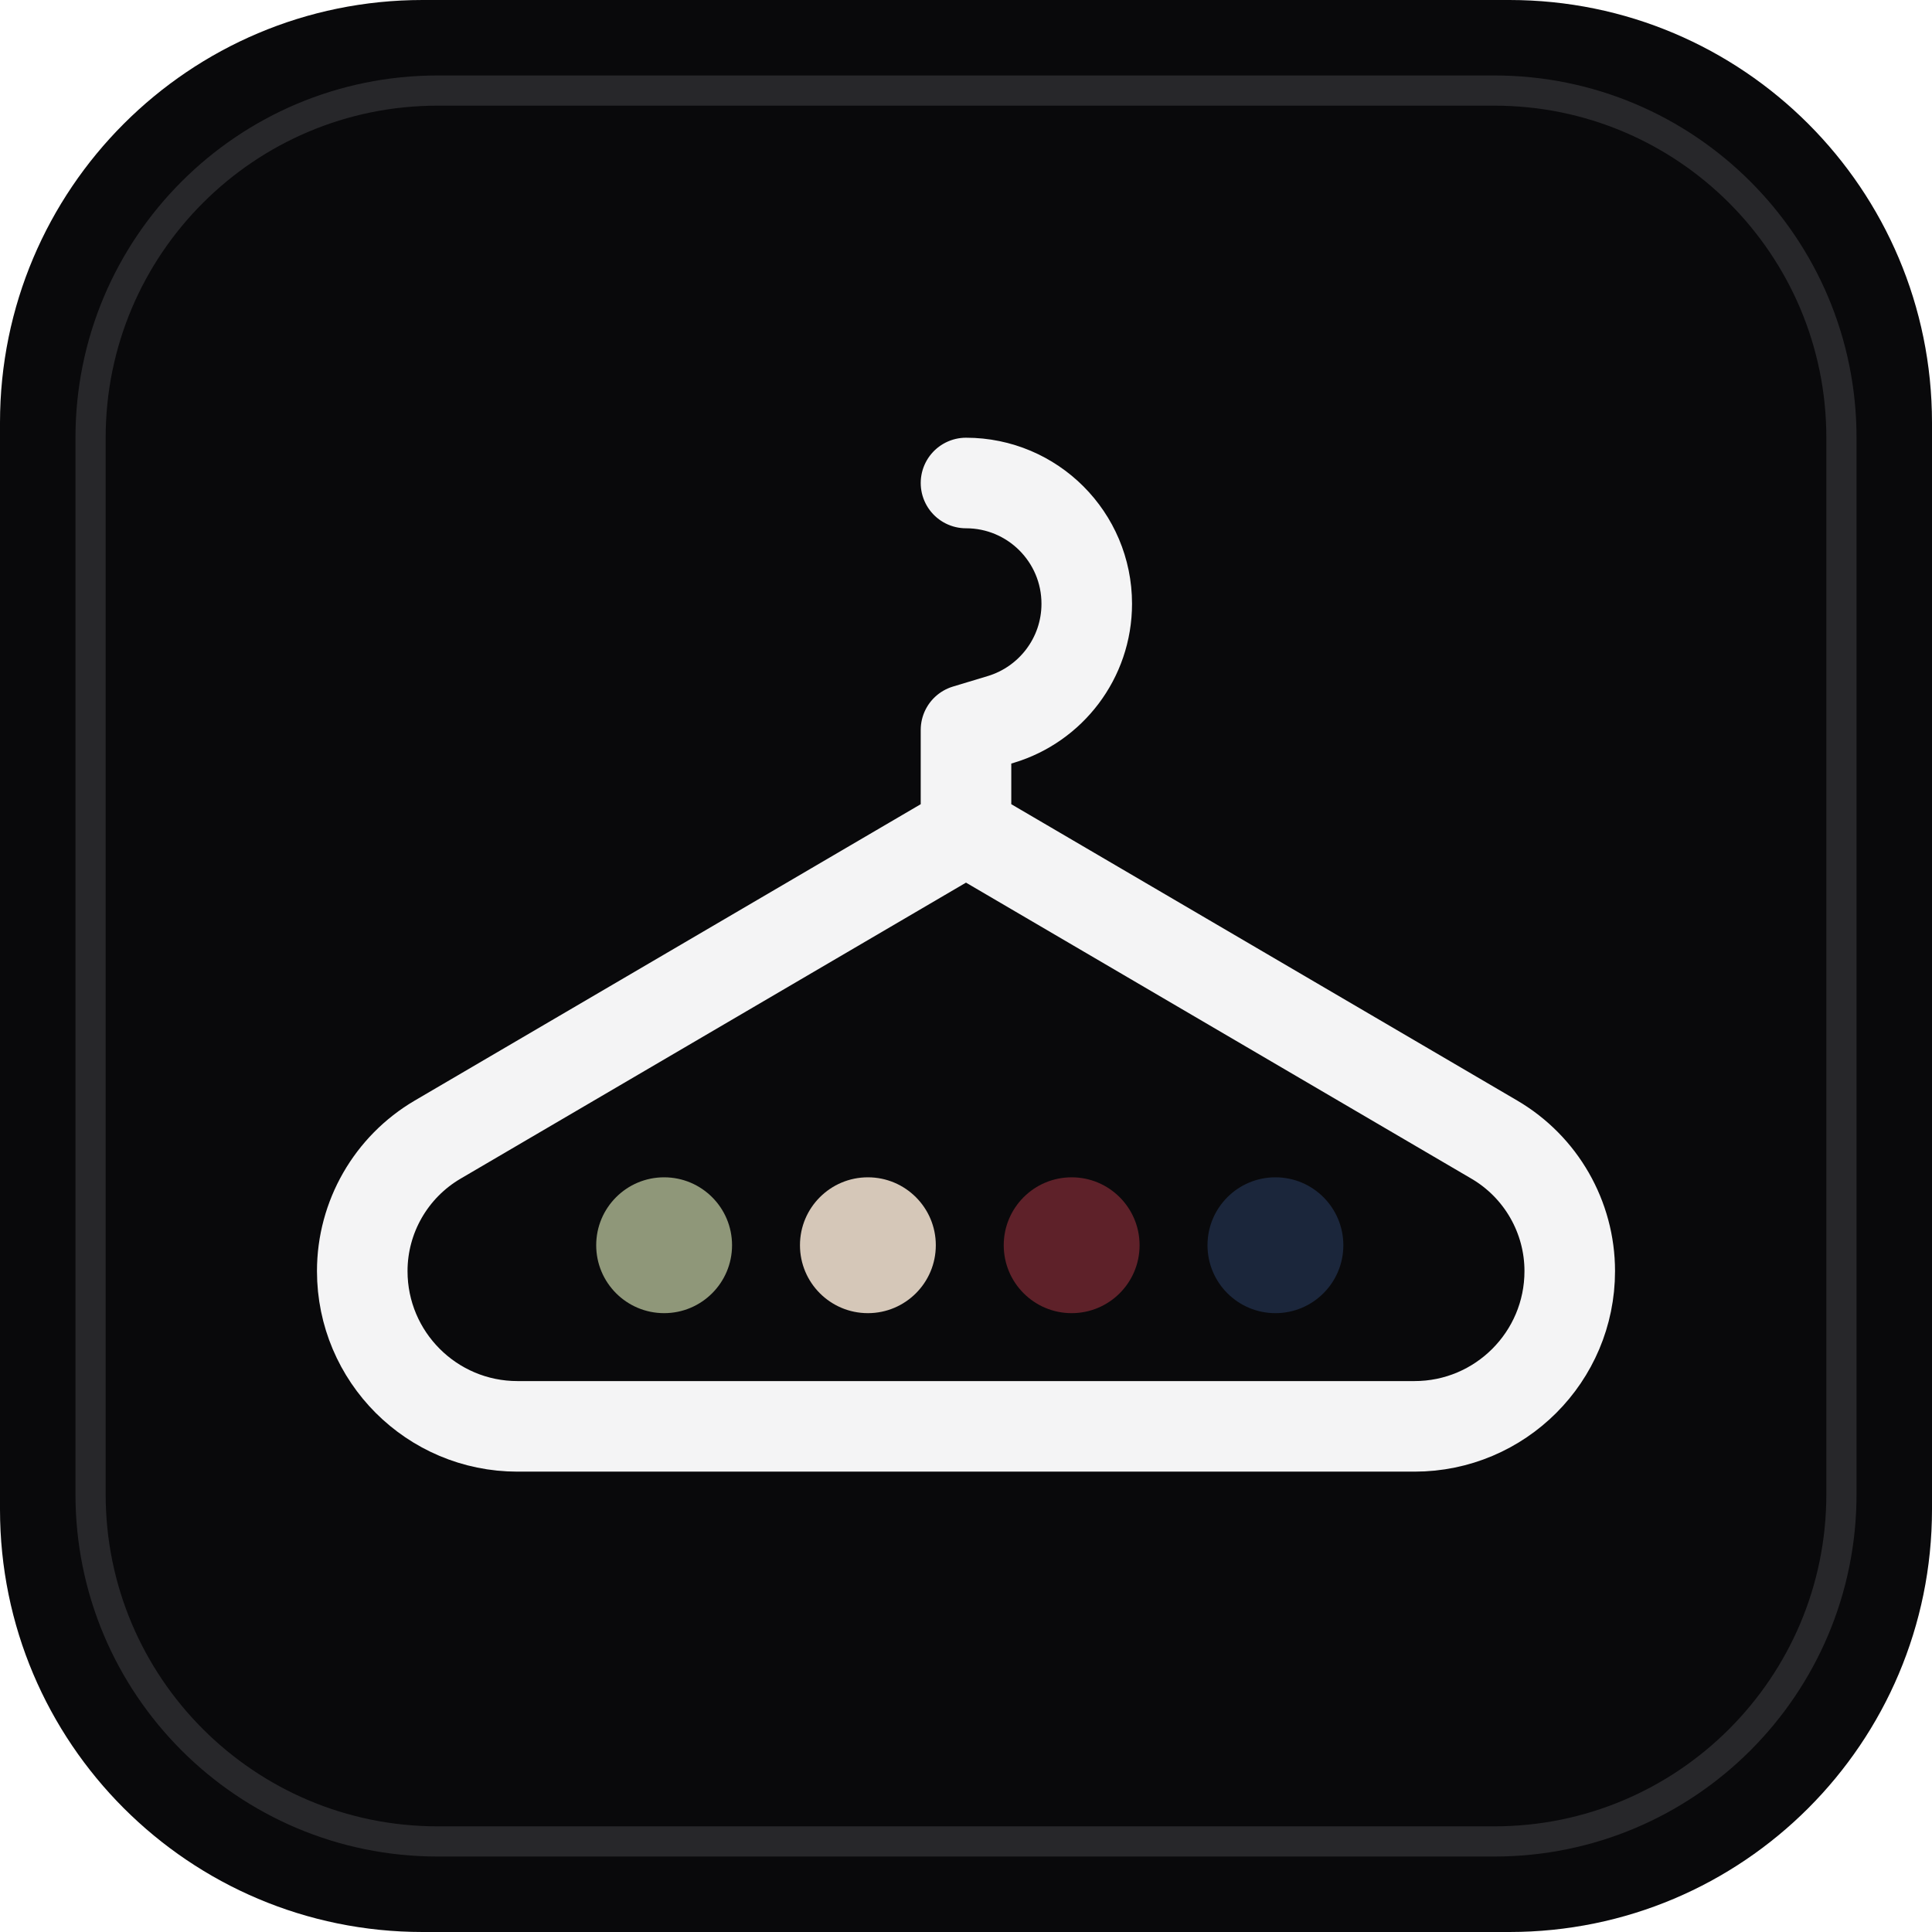
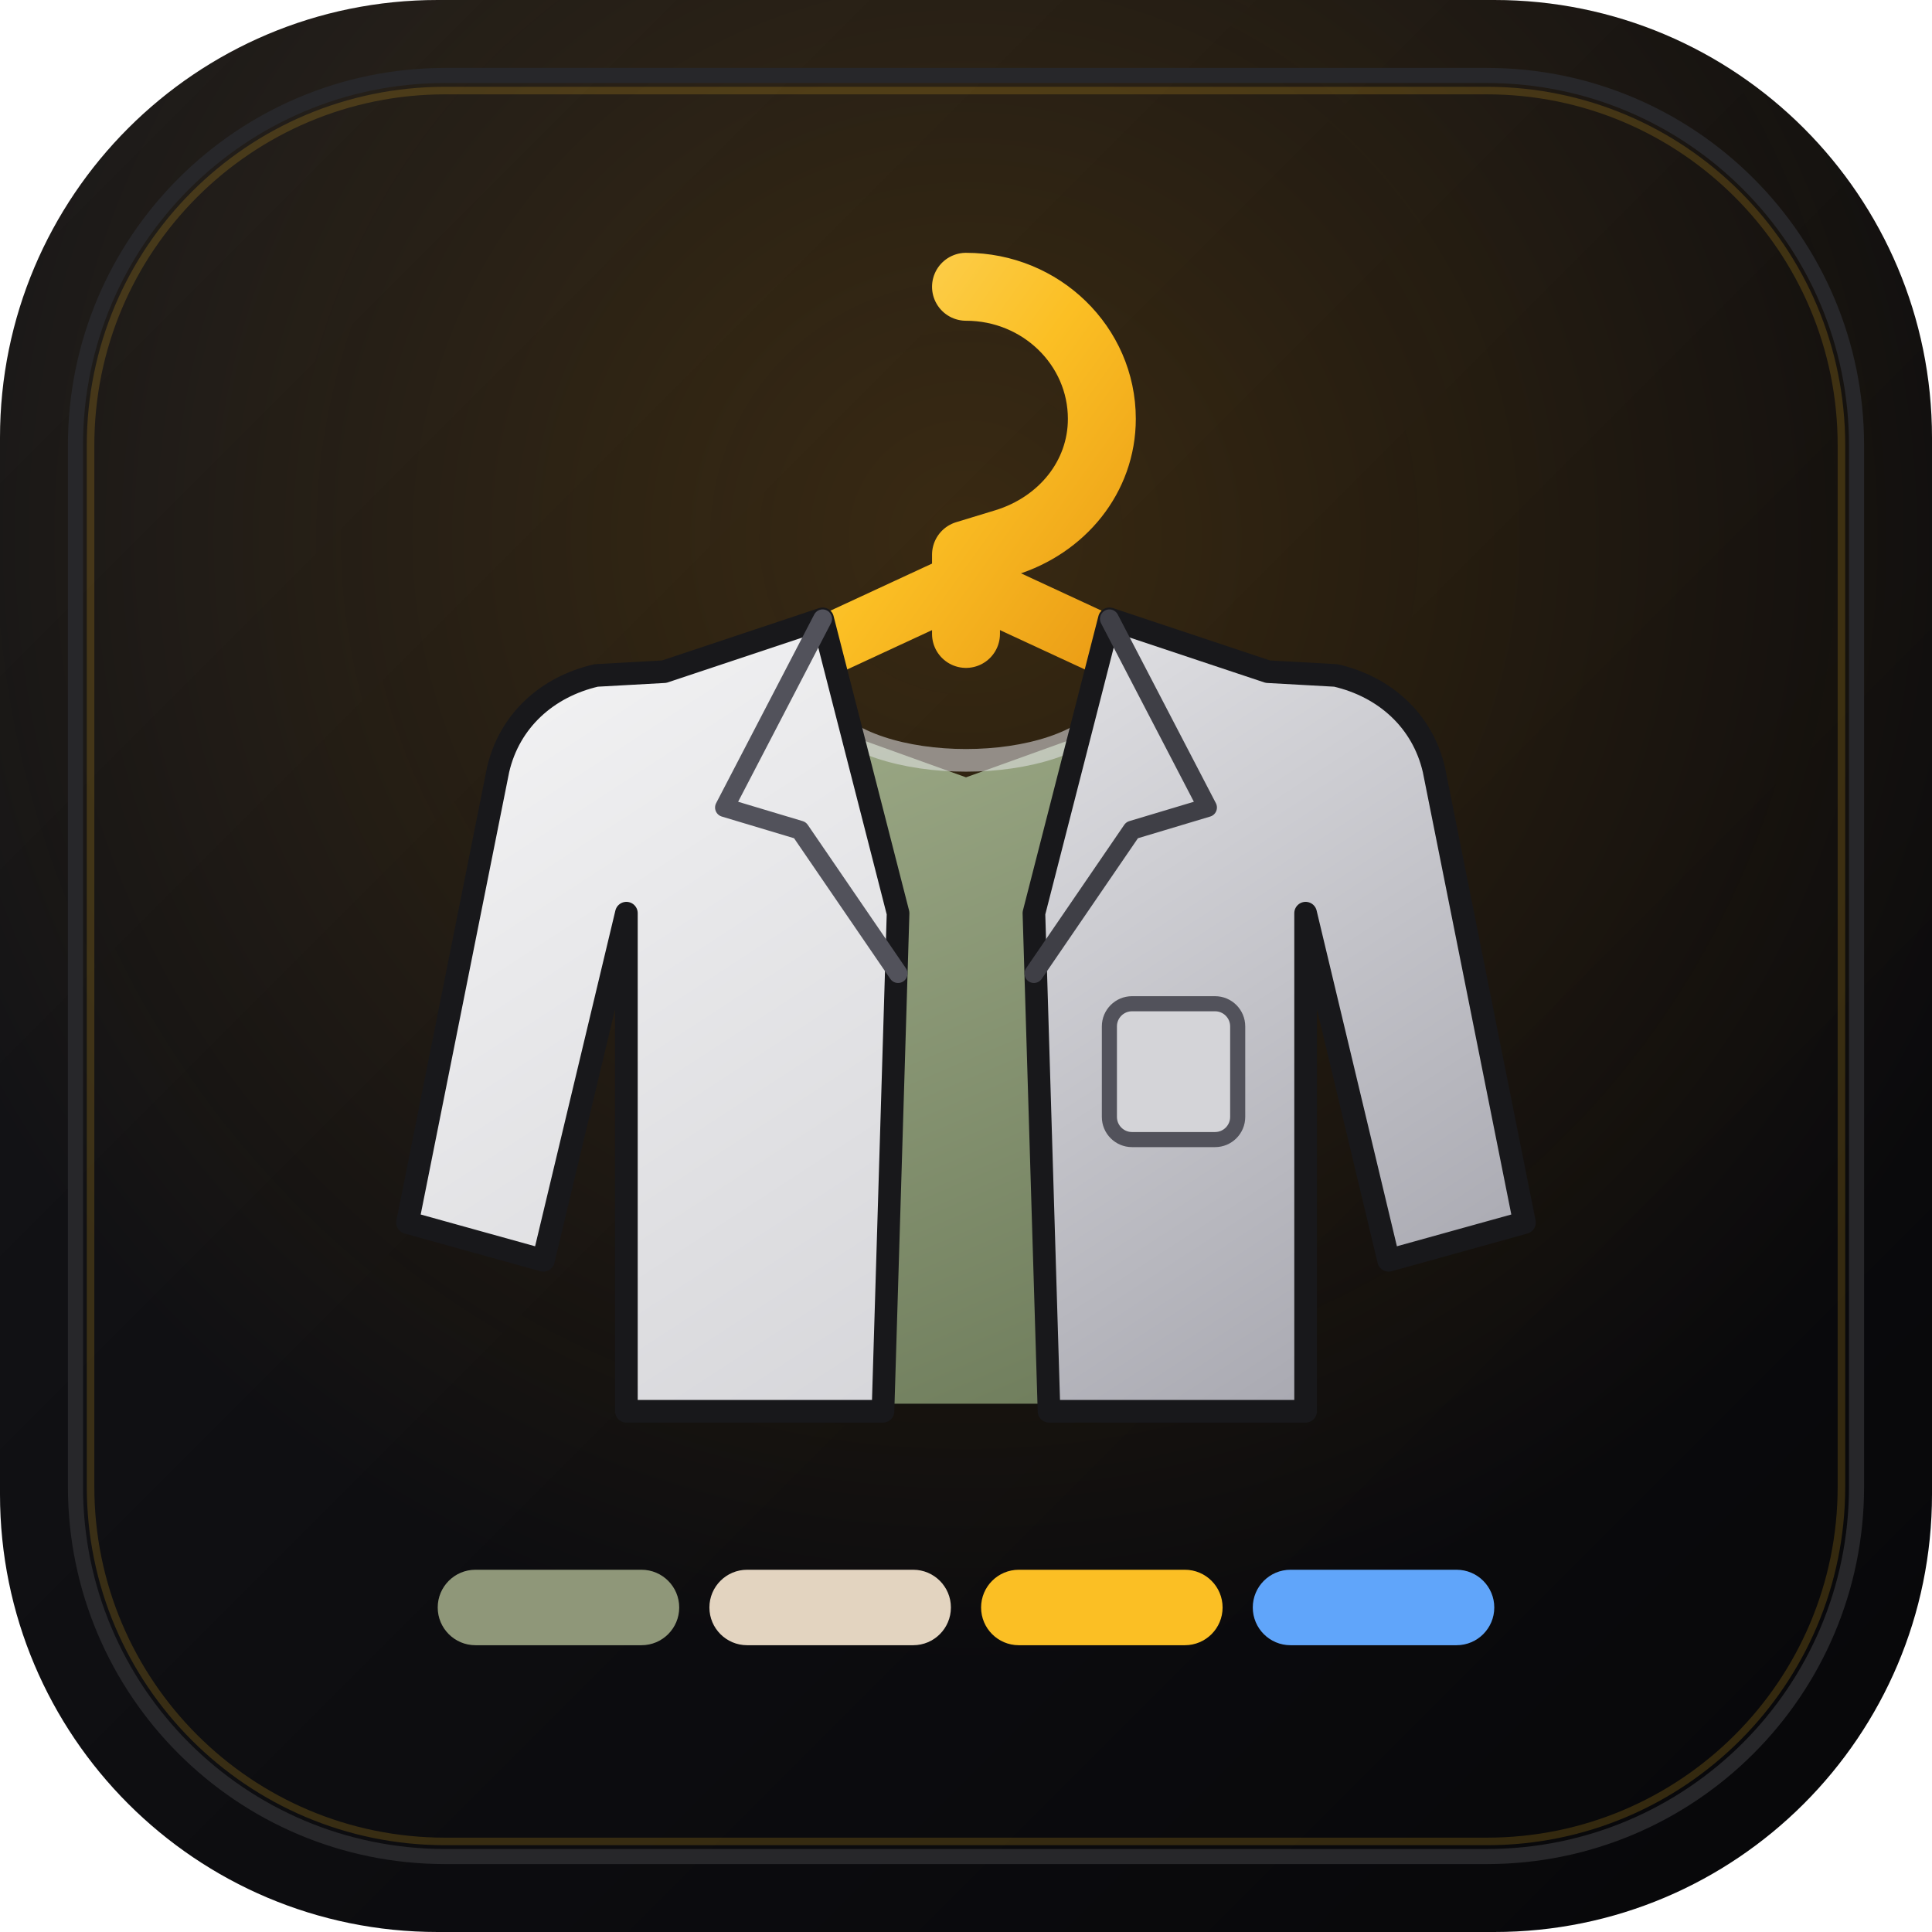
<svg xmlns="http://www.w3.org/2000/svg" viewBox="0 0 512 512" fill="none">
-   <rect width="512" height="512" rx="112" fill="#09090b" />
-   <rect x="24" y="24" width="464" height="464" rx="92" stroke="#27272a" stroke-width="8" />
-   <path d="M256 128C273.673 128 288 142.327 288 160C288 174.458 278.414 186.678 265.249 190.648L256 193.438V220L396 302C408.374 309.247 416 322.517 416 336.854C416 359.578 397.578 378 374.854 378H137.146C114.422 378 96 359.578 96 336.854C96 322.517 103.626 309.247 116 302L256 220" stroke="#f4f4f5" stroke-width="24" stroke-linecap="round" stroke-linejoin="round" />
-   <circle cx="176" cy="330" r="18" fill="#8F9779" />
-   <circle cx="230" cy="330" r="18" fill="#D5C7B8" />
-   <circle cx="284" cy="330" r="18" fill="#5E2129" />
-   <circle cx="338" cy="330" r="18" fill="#1B263B" />
+   <defs>
+     <linearGradient id="bgGrad" x1="0" y1="0" x2="512" y2="512" gradientUnits="userSpaceOnUse">
+       <stop offset="0%" stop-color="#18181B" />
+       <stop offset="55%" stop-color="#0D0D10" />
+       <stop offset="100%" stop-color="#070709" />
+     </linearGradient>
+     <radialGradient id="amberGlow" cx="50%" cy="28%" r="58%">
+       <stop offset="0%" stop-color="#F59E0B" stop-opacity="0.18" />
+       <stop offset="100%" stop-color="#F59E0B" stop-opacity="0" />
+     </radialGradient>
+     <linearGradient id="goldGrad" x1="160" y1="72" x2="352" y2="210" gradientUnits="userSpaceOnUse">
+       <stop offset="0%" stop-color="#FDE68A" />
+       <stop offset="45%" stop-color="#FBBF24" />
+       <stop offset="100%" stop-color="#D97706" />
+     </linearGradient>
+     <linearGradient id="jacketLeft" x1="120" y1="165" x2="260" y2="380" gradientUnits="userSpaceOnUse">
+       <stop offset="0%" stop-color="#F4F4F5" />
+       <stop offset="100%" stop-color="#D4D4D8" />
+     </linearGradient>
+     <linearGradient id="jacketRight" x1="252" y1="165" x2="392" y2="380" gradientUnits="userSpaceOnUse">
+       <stop offset="0%" stop-color="#E4E4E7" />
+       <stop offset="100%" stop-color="#A1A1AA" />
+     </linearGradient>
+     <linearGradient id="innerTee" x1="216" y1="185" x2="296" y2="372" gradientUnits="userSpaceOnUse">
+       <stop offset="0%" stop-color="#9CA986" />
+       <stop offset="100%" stop-color="#6F7D5C" />
+     </linearGradient>
+   </defs>
+   <rect width="512" height="512" rx="116" fill="url(#bgGrad)" />
+   <rect width="512" height="512" rx="116" fill="url(#amberGlow)" />
+   <rect x="20" y="20" width="472" height="472" rx="98" stroke="#27272A" stroke-width="4" />
+   <rect x="24" y="24" width="464" height="464" rx="94" stroke="#FBBF24" stroke-opacity="0.18" stroke-width="2" />
+   <path d="M256 76C275.882 76 292 91.67 292 111C292 126.4 281.4 139.2 266.5 143.8L256 147V168" stroke="url(#goldGrad)" stroke-width="18" stroke-linecap="round" stroke-linejoin="round" />
+   <path d="M174 192L256 154L338 192" stroke="url(#goldGrad)" stroke-width="16" stroke-linecap="round" stroke-linejoin="round" />
+   <path d="M206 188L256 206L306 188V372H206V188Z" fill="url(#innerTee)" />
+   <path d="M218 188C230 206 282 206 294 188" stroke="#E4E4E7" stroke-opacity="0.55" stroke-width="6" stroke-linecap="round" />
+   <path d="M176 178L218 164L238 242L234 374H166V242L144 334L108 324L132 204C135 191 145 182 158 179L176 178Z" fill="url(#jacketLeft)" stroke="#18181B" stroke-width="6" stroke-linejoin="round" />
+   <path d="M218 164L192 214L212 220L238 258" stroke="#52525B" stroke-width="5" stroke-linecap="round" stroke-linejoin="round" />
+   <path d="M336 178L294 164L274 242L278 374H346V242L368 334L404 324L380 204C377 191 367 182 354 179L336 178Z" fill="url(#jacketRight)" stroke="#18181B" stroke-width="6" stroke-linejoin="round" />
+   <path d="M294 164L320 214L300 220L274 258" stroke="#3F3F46" stroke-width="5" stroke-linecap="round" stroke-linejoin="round" />
+   <rect x="294" y="266" width="34" height="36" rx="6" fill="#D4D4D8" stroke="#52525B" stroke-width="4" />
+   <rect x="116" y="416" width="64" height="20" rx="10" fill="#8F9779" />
+   <rect x="188" y="416" width="64" height="20" rx="10" fill="#E3D4C0" />
+   <rect x="260" y="416" width="64" height="20" rx="10" fill="#FBBF24" />
+   <rect x="332" y="416" width="64" height="20" rx="10" fill="#60A5FA" />
</svg>
